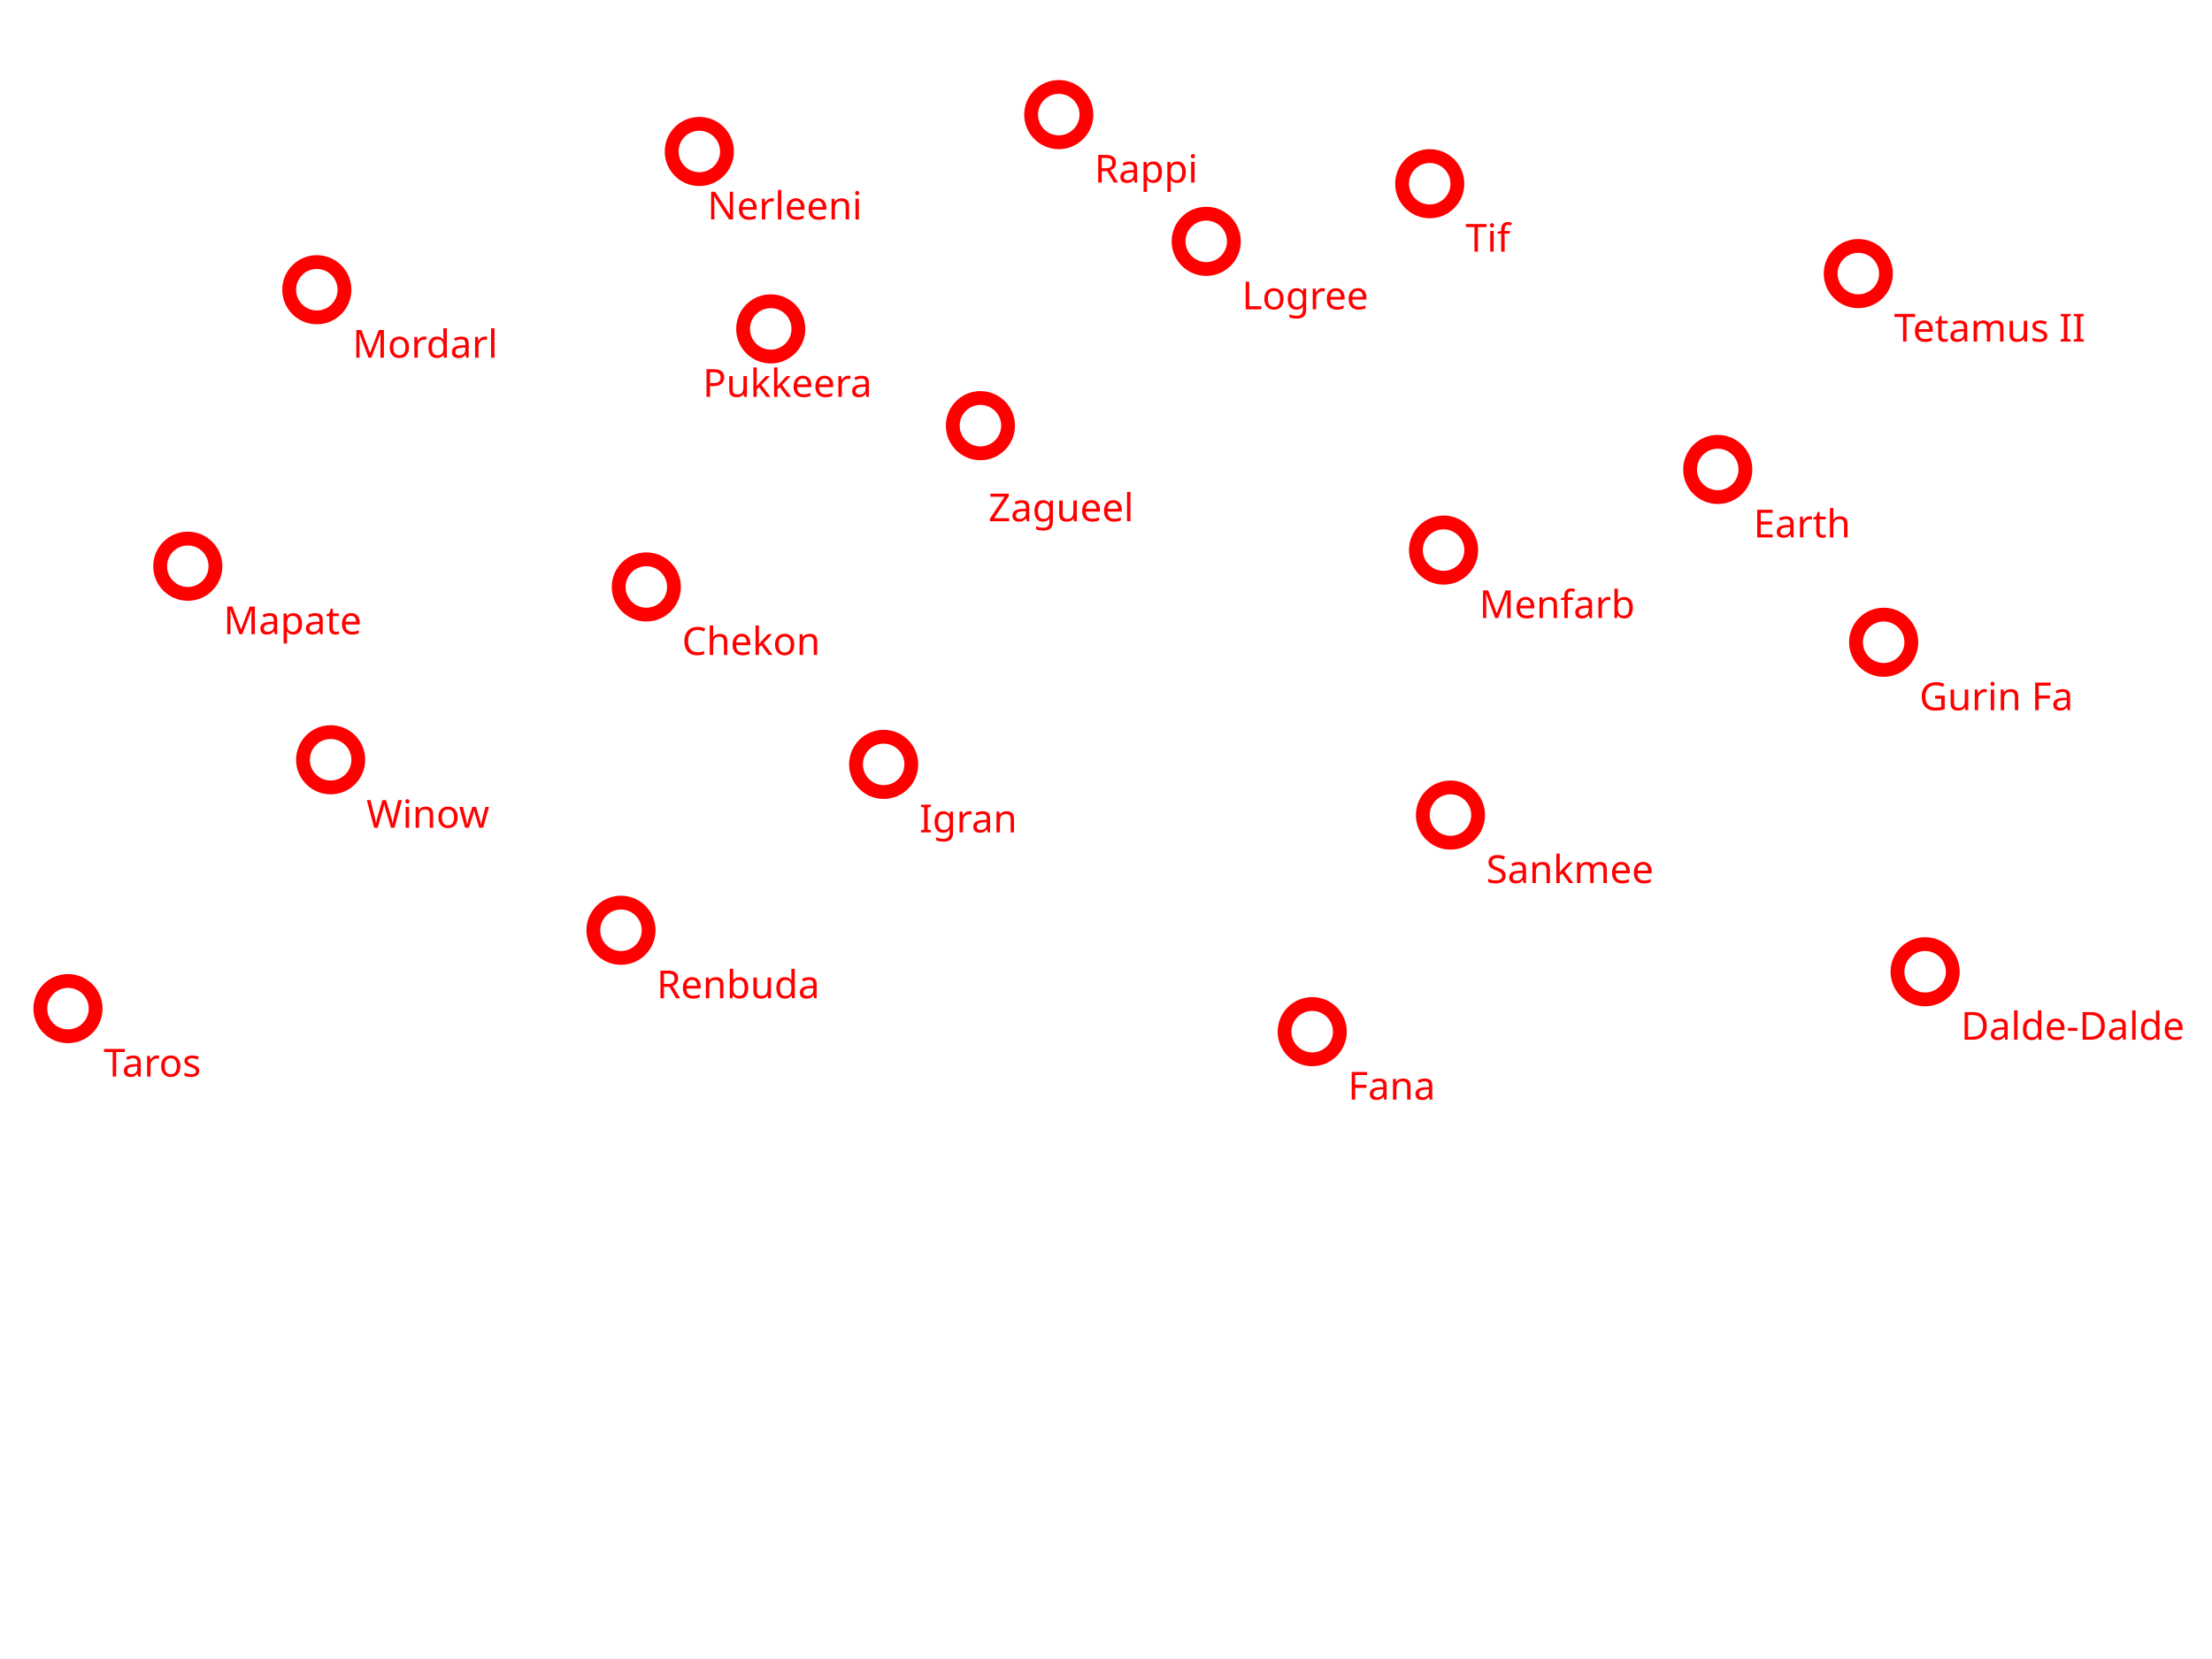
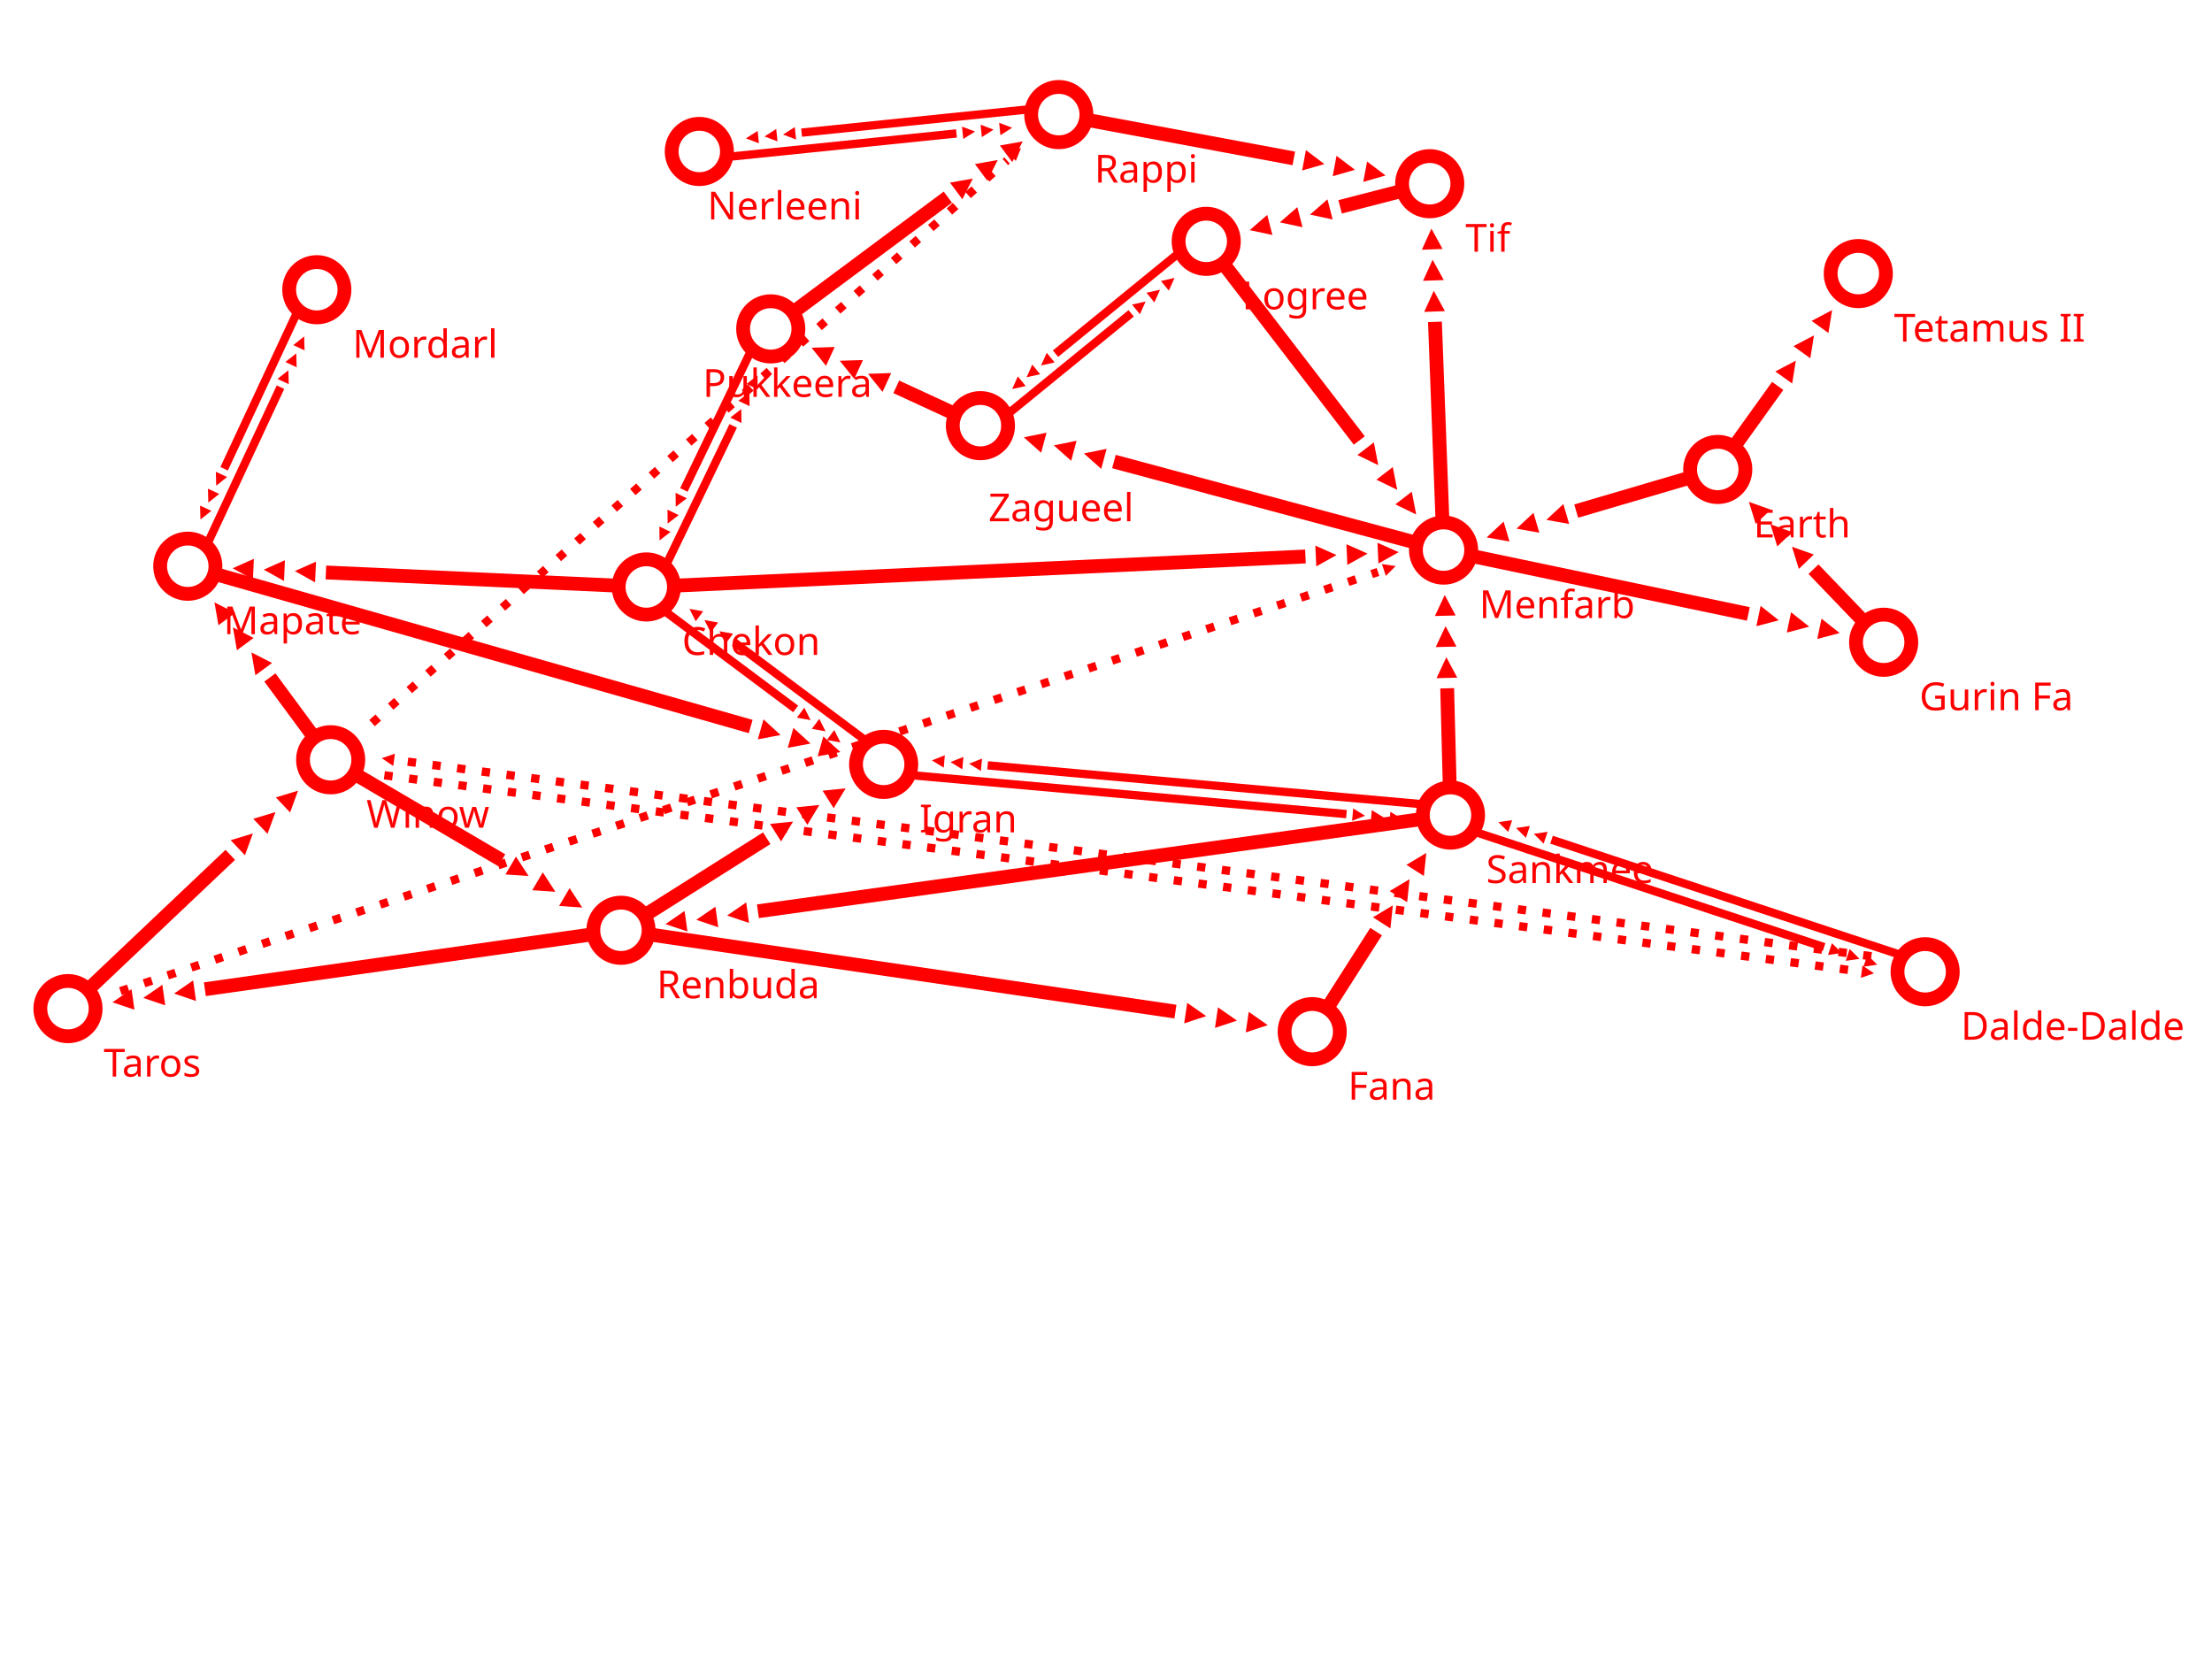
<svg xmlns="http://www.w3.org/2000/svg" xmlns:xlink="http://www.w3.org/1999/xlink" width="800px" height="600px" id="starchart-svg" version="1.1">
  <defs id="defs">
    <path id="triplehead" transform="scale(0.75)" d="M 3,0 l -2,1 0,-2 z M 6,0 l -2,1 0,-2 z M 9,0 l -2,1 0,-2 z" />
    <path id="arrowhead" transform="scale(0.75)" d="M 3,0 l -2,1 0,-2 z" />
-     <marker orient="auto" refY="0.0" refX="0.0" id="warp-head" style="overflow:visible; fill: red;">
+     <marker orient="auto" refy="0.0" refx="0.0" id="warp-head" style="overflow: visible; fill: red;">
      <use xlink:href="#triplehead" />
    </marker>
-     <marker orient="auto" refY="0.0" refX="0.0" id="long-warp-head" style="overflow:visible; fill: red;">
+     <marker orient="auto" refy="0.0" refx="0.0" id="long-warp-head" style="overflow: visible; fill: red;">
      <use xlink:href="#arrowhead" />
    </marker>
  </defs>
  <style id="styles">
     .planet-node {
        fill: none;
        stroke: red;
        stroke-width: 5px;
     }
     .planet-label {
        font-size: 14px;
        fill: red;
        stroke: none;
        font-family: Eurostile, sans-serif;
     }
     .warp-line {
        fill: none;
        stroke: red;
        stroke-width: 5px;
        marker-end:url(#warp-head)
     }
     .two-way-warp {
        stroke-width: 3px;
     }
     .long-warp {
        stroke-width: 3px;
        stroke-dasharray: 3,6;
        marker-end:url(#long-warp-head)
     }
  </style>
  <g id="warp-layer">
+     <line id="Taros-to-Winow-warp" class="warp-line" x1="31.843" y1="357.904" x2="83.286" y2="309.169" />
+     <line id="Taros-to-Menfarb-warp" class="warp-line long-warp" x1="43.557" y1="358.457" x2="498.366" y2="206.854" />
+     <line id="Winow-to-Mapate-warp" class="warp-line" x1="113.645" y1="266.736" x2="97.609" y2="245.01" />
+     <line id="Winow-to-Renbuda-warp" class="warp-line" x1="128.206" y1="279.846" x2="181.469" y2="311.127" />
+     <line id="Winow-to-Rappi-warp" class="warp-line long-warp" x1="134.552" y1="261.518" x2="364.205" y2="58.028" />
+     <line id="Winow-to-Dalde-Dalde-warp" class="warp-line long-warp two-way-warp" x1="139.014" y1="280.391" x2="671.073" y2="351.127" />
+     <line id="Renbuda-to-Igran-warp" class="warp-line" x1="233.038" y1="331.108" x2="277.309" y2="303.148" />
+     <line id="Renbuda-to-Taros-warp" class="warp-line" x1="214.682" y1="337.851" x2="74.089" y2="357.768" />
+     <line id="Renbuda-to-Fana-warp" class="warp-line" x1="234.477" y1="337.899" x2="425.113" y2="365.859" />
+     <line id="Menfarb-to-Tif-warp" class="warp-line" x1="521.706" y1="188.955" x2="518.969" y2="116.413" />
+     <line id="Menfarb-to-Zagueel-warp" class="warp-line" x1="512.426" y1="196.354" x2="402.871" y2="166.921" />
+     <line id="Menfarb-to-Gurin_Fa-warp" class="warp-line" x1="531.871" y1="200.998" x2="632.312" y2="222.033" />
+     <line id="Mapate-to-Mordarl-warp" class="warp-line two-way-warp" x1="74.864" y1="196.988" x2="101.444" y2="140.032" />
+     <line id="Mapate-to-Igran-warp" class="warp-line" x1="77.534" y1="207.52" x2="271.495" y2="262.754" />
+     <line id="Igran-to-Chekon-warp" class="warp-line two-way-warp" x1="313.37" y1="268.058" x2="265.581" y2="232.332" />
+     <line id="Igran-to-Sankmee-warp" class="warp-line two-way-warp" x1="329.276" y1="280.327" x2="486.965" y2="294.429" />
+     <line id="Chekon-to-Menfarb-warp" class="warp-line" x1="243.739" y1="211.82" x2="472.137" y2="201.258" />
+     <line id="Chekon-to-Pukkeera-warp" class="warp-line two-way-warp" x1="240.795" y1="204.577" x2="265.166" y2="154.03" />
+     <line id="Chekon-to-Mapate-warp" class="warp-line" x1="223.76" y1="211.83" x2="117.866" y2="207.041" />
+     <line id="Chekon-to-Igran-warp" class="warp-line two-way-warp" x1="239.963" y1="220.672" x2="287.752" y2="256.398" />
+     <line id="Nerleeni-to-Rappi-warp" class="warp-line two-way-warp" x1="263.171" y1="56.746" x2="345.918" y2="48.259" />
+     <line id="Zagueel-to-Logree-warp" class="warp-line two-way-warp" x1="364.227" y1="149.948" x2="409.097" y2="113.32" />
+     <line id="Zagueel-to-Pukkeera-warp" class="warp-line" x1="345.504" y1="149.758" x2="324.148" y2="139.901" />
+     <line id="Pukkeera-to-Rappi-warp" class="warp-line" x1="286.773" y1="112.979" x2="342.801" y2="71.294" />
+     <line id="Pukkeera-to-Chekon-warp" class="warp-line two-way-warp" x1="271.705" y1="126.653" x2="247.334" y2="177.2" />
+     <line id="Fana-to-Sankmee-warp" class="warp-line" x1="479.964" y1="364.686" x2="497.682" y2="336.928" />
+     <line id="Sankmee-to-Menfarb-warp" class="warp-line" x1="524.323" y1="284.785" x2="523.387" y2="248.931" />
+     <line id="Sankmee-to-Igran-warp" class="warp-line two-way-warp" x1="514.89" y1="290.903" x2="357.201" y2="276.801" />
+     <line id="Sankmee-to-Renbuda-warp" class="warp-line" x1="514.678" y1="296.157" x2="274.108" y2="329.57" />
+     <line id="Sankmee-to-Dalde-Dalde-warp" class="warp-line two-way-warp" x1="533.139" y1="300.765" x2="659.7" y2="342.542" />
+     <line id="Logree-to-Zagueel-warp" class="warp-line two-way-warp" x1="426.606" y1="91.281" x2="381.736" y2="127.91" />
+     <line id="Logree-to-Menfarb-warp" class="warp-line" x1="442.344" y1="95.21" x2="491.612" y2="159.306" />
+     <line id="Tif-to-Logree-warp" class="warp-line" x1="507.4" y1="68.944" x2="484.668" y2="74.803" />
+     <line id="Gurin_Fa-to-Earth-warp" class="warp-line" x1="674.325" y1="225.068" x2="655.877" y2="205.851" />
+     <line id="Dalde-Dalde-to-Sankmee-warp" class="warp-line two-way-warp" x1="687.694" y1="345.465" x2="561.134" y2="303.688" />
+     <line id="Dalde-Dalde-to-Winow-warp" class="warp-line long-warp two-way-warp" x1="676.82" y1="345.839" x2="144.761" y2="275.102" />
+     <line id="Rappi-to-Nerleeni-warp" class="warp-line two-way-warp" x1="372.663" y1="39.484" x2="289.915" y2="47.971" />
+     <line id="Rappi-to-Tif-warp" class="warp-line" x1="392.747" y1="43.28" x2="467.929" y2="57.289" />
+     <line id="Earth-to-Menfarb-warp" class="warp-line" x1="611.656" y1="172.603" x2="570.052" y2="184.84" />
+     <line id="Earth-to-Tetamus_II-warp" class="warp-line" x1="627.08" y1="161.657" x2="642.931" y2="139.57" />
+     <line id="Mordarl-to-Mapate-warp" class="warp-line two-way-warp" x1="107.636" y1="112.575" x2="81.056" y2="169.531" />
  </g>
  <g id="planet-layer">
    <g id="Nerleeni-group">
      <circle id="Nerleeni-node" cx="252.917" cy="54.782" r="10" class="planet-node" />
      <text id="Nerleeni-label" x="255.833" y="79.365" class="planet-label">Nerleeni</text>
    </g>
    <g id="Rappi-group">
      <circle id="Rappi-node" cx="382.917" cy="41.448" r="10" class="planet-node" />
      <text id="Rappi-label" x="395.833" y="66.032" class="planet-label">Rappi</text>
    </g>
    <g id="Tif-group">
      <circle id="Tif-node" cx="517.083" cy="66.448" r="10" class="planet-node" />
      <text id="Tif-label" x="530" y="91.032" class="planet-label">Tif</text>
    </g>
    <g id="Logree-group">
      <circle id="Logree-node" cx="436.25" cy="87.282" r="10" class="planet-node" />
      <text id="Logree-label" x="449.167" y="111.865" class="planet-label">Logree</text>
    </g>
    <g id="Pukkeera-group">
      <circle id="Pukkeera-node" cx="278.75" cy="118.948" r="10" class="planet-node" />
      <text id="Pukkeera-label" x="254.167" y="143.532" class="planet-label">Pukkeera</text>
    </g>
    <g id="Zagueel-group">
      <circle id="Zagueel-node" cx="354.583" cy="153.948" r="10" class="planet-node" />
      <text id="Zagueel-label" x="357.5" y="188.532" class="planet-label">Zagueel</text>
    </g>
    <g id="Menfarb-group">
      <circle id="Menfarb-node" cx="522.083" cy="198.948" r="10" class="planet-node" />
      <text id="Menfarb-label" x="535" y="223.532" class="planet-label">Menfarb</text>
    </g>
    <g id="Earth-group">
      <circle id="Earth-node" cx="621.25" cy="169.782" r="10" class="planet-node" />
      <text id="Earth-label" x="634.167" y="194.365" class="planet-label">Earth</text>
    </g>
    <g id="Tetamus_II-group">
      <circle id="Tetamus_II-node" cx="672.083" cy="98.948" r="10" class="planet-node" />
      <text id="Tetamus_II-label" x="685" y="123.532" class="planet-label">Tetamus II</text>
    </g>
    <g id="Gurin_Fa-group">
      <circle id="Gurin_Fa-node" cx="681.25" cy="232.282" r="10" class="planet-node" />
      <text id="Gurin_Fa-label" x="694.167" y="256.865" class="planet-label">Gurin Fa</text>
    </g>
    <g id="Chekon-group">
      <circle id="Chekon-node" cx="233.75" cy="212.282" r="10" class="planet-node" />
      <text id="Chekon-label" x="246.667" y="236.865" class="planet-label">Chekon</text>
    </g>
    <g id="Mordarl-group">
      <circle id="Mordarl-node" cx="114.583" cy="104.782" r="10" class="planet-node" />
      <text id="Mordarl-label" x="127.5" y="129.365" class="planet-label">Mordarl</text>
    </g>
    <g id="Mapate-group">
      <circle id="Mapate-node" cx="67.917" cy="204.782" r="10" class="planet-node" />
      <text id="Mapate-label" x="80.833" y="229.365" class="planet-label">Mapate</text>
    </g>
    <g id="Winow-group">
      <circle id="Winow-node" cx="119.583" cy="274.782" r="10" class="planet-node" />
      <text id="Winow-label" x="132.5" y="299.365" class="planet-label">Winow</text>
    </g>
    <g id="Renbuda-group">
      <circle id="Renbuda-node" cx="224.583" cy="336.448" r="10" class="planet-node" />
      <text id="Renbuda-label" x="237.5" y="361.032" class="planet-label">Renbuda</text>
    </g>
    <g id="Igran-group">
      <circle id="Igran-node" cx="319.583" cy="276.448" r="10" class="planet-node" />
      <text id="Igran-label" x="332.5" y="301.032" class="planet-label">Igran</text>
    </g>
    <g id="Sankmee-group">
      <circle id="Sankmee-node" cx="524.583" cy="294.782" r="10" class="planet-node" />
      <text id="Sankmee-label" x="537.5" y="319.365" class="planet-label">Sankmee</text>
    </g>
    <g id="Dalde-Dalde-group">
      <circle id="Dalde-Dalde-node" cx="696.25" cy="351.448" r="10" class="planet-node" />
      <text id="Dalde-Dalde-label" x="709.167" y="376.032" class="planet-label">Dalde-Dalde</text>
    </g>
    <g id="Taros-group">
      <circle id="Taros-node" cx="24.583" cy="364.782" r="10" class="planet-node" />
      <text id="Taros-label" x="37.5" y="389.365" class="planet-label">Taros</text>
    </g>
    <g id="Fana-group">
      <circle id="Fana-node" cx="474.583" cy="373.115" r="10" class="planet-node" />
      <text id="Fana-label" x="487.5" y="397.698" class="planet-label">Fana</text>
    </g>
  </g>
</svg>
